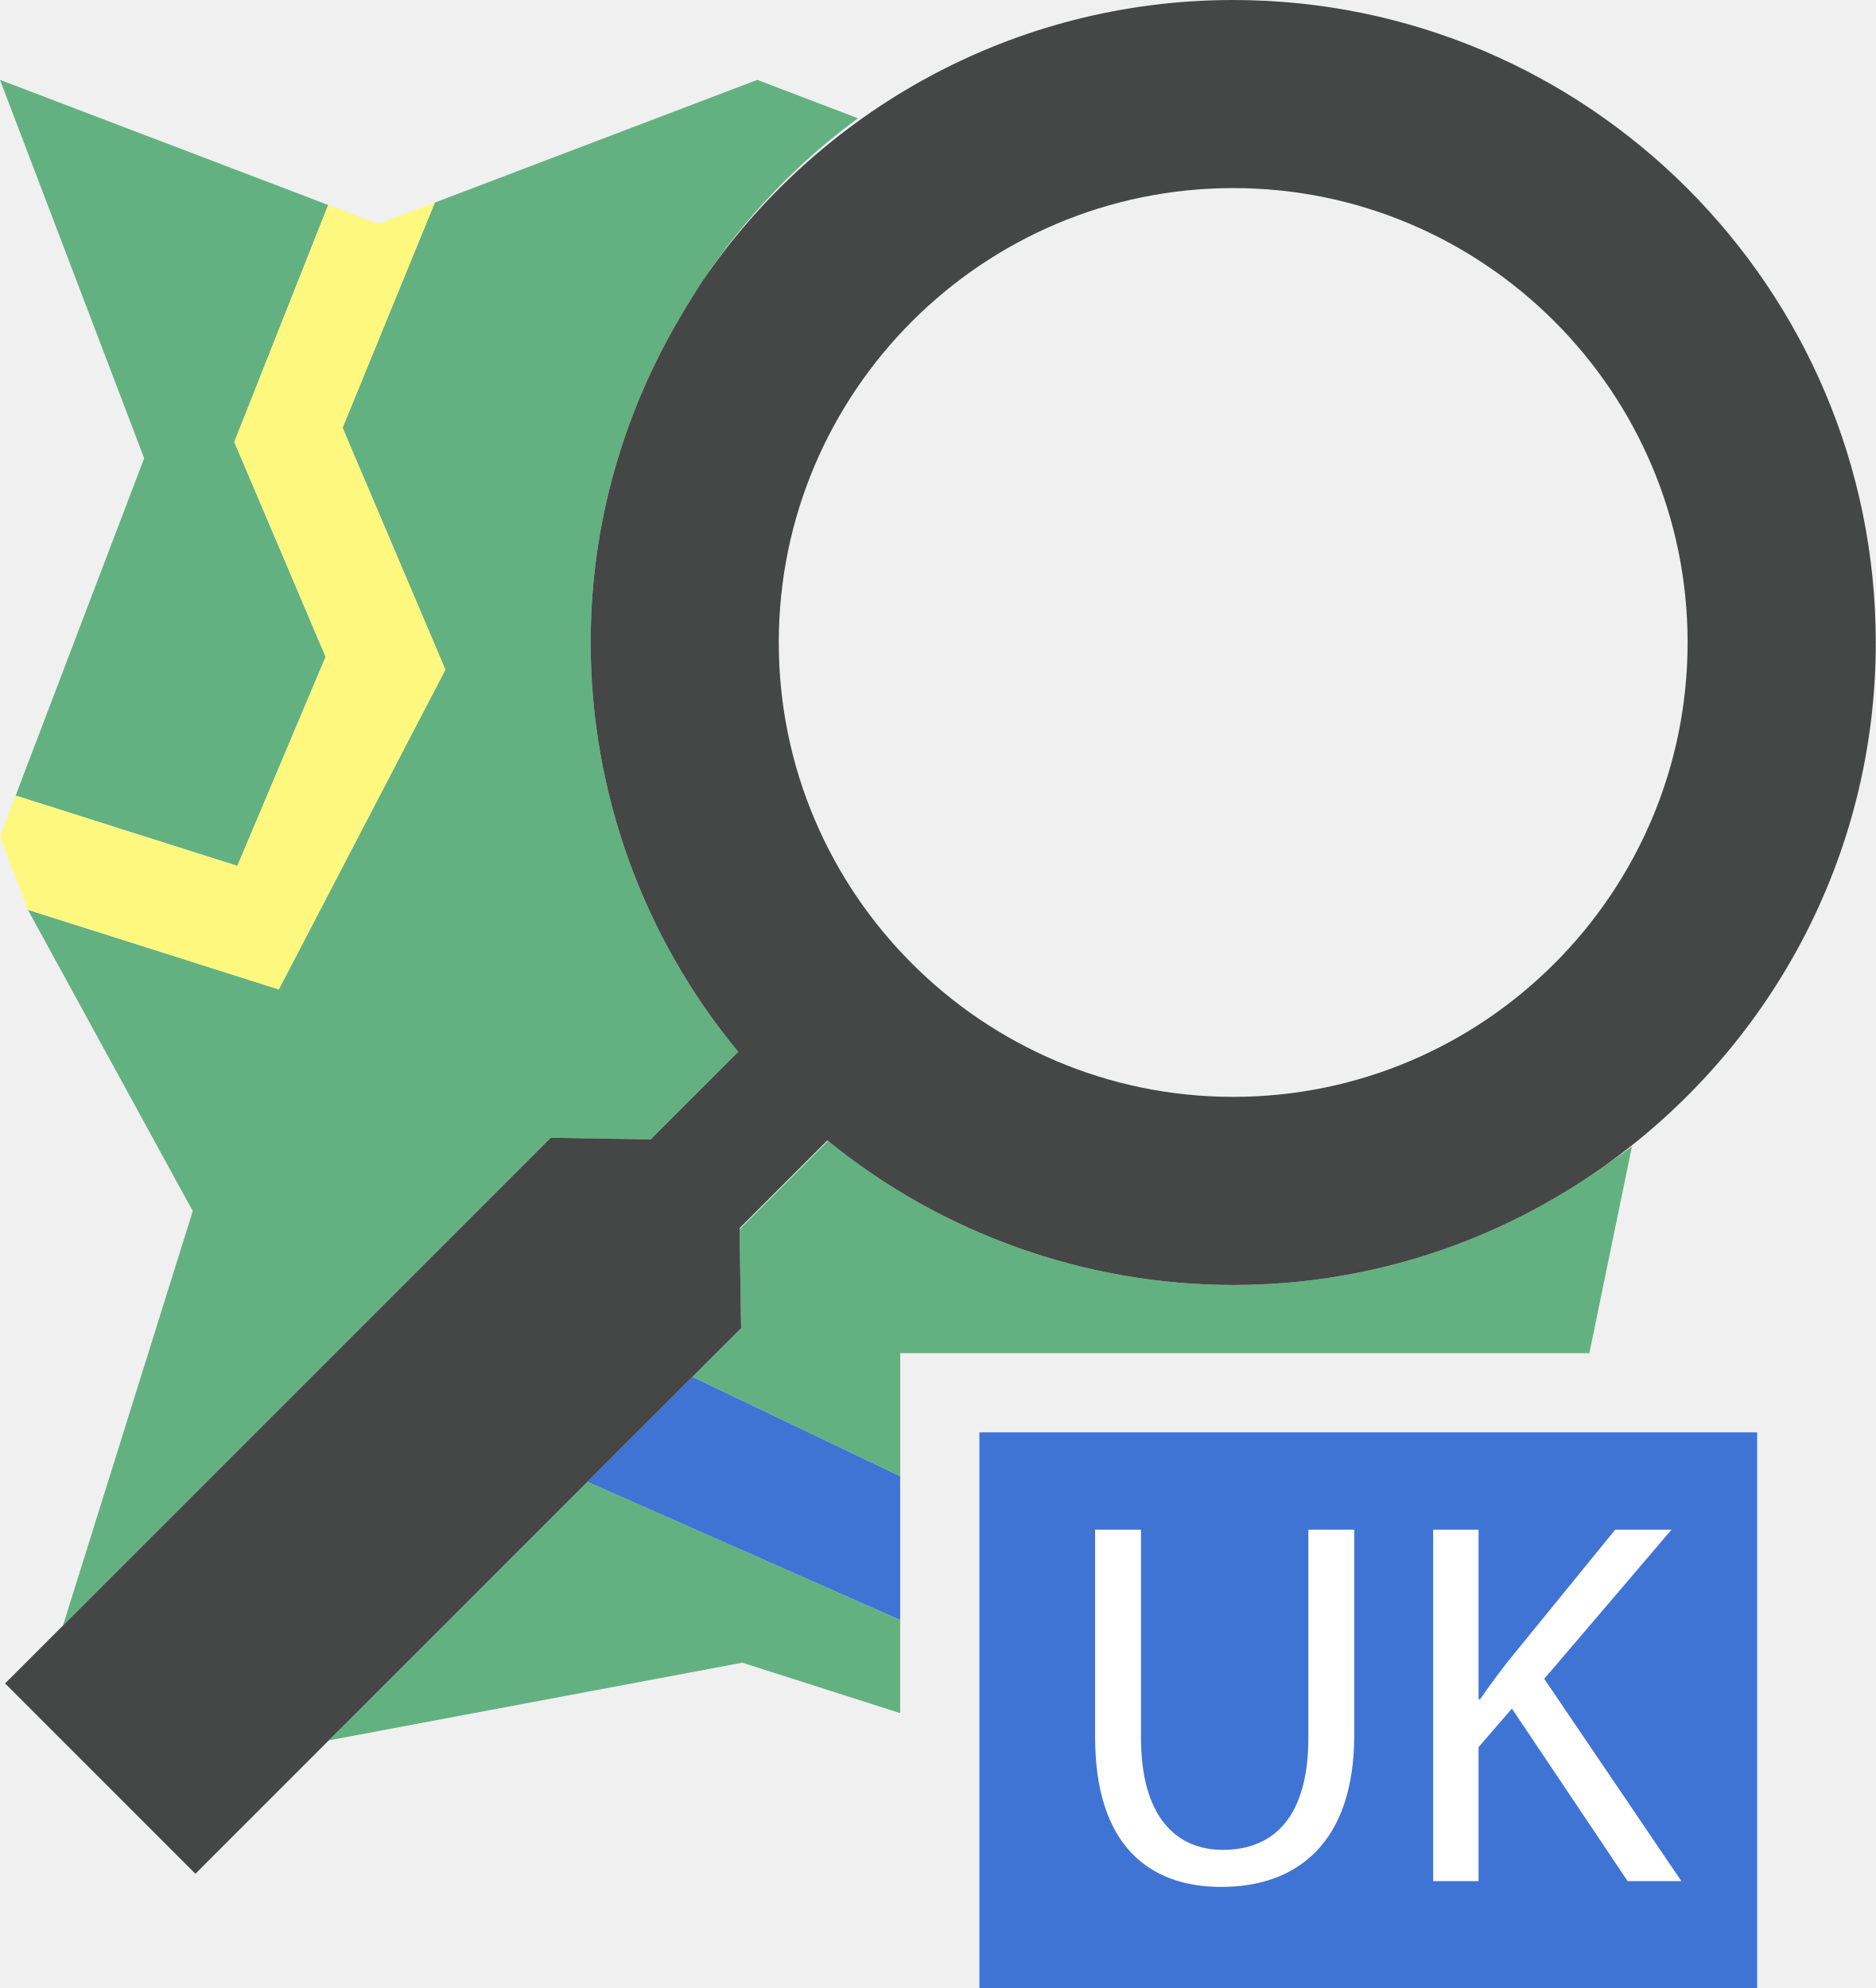
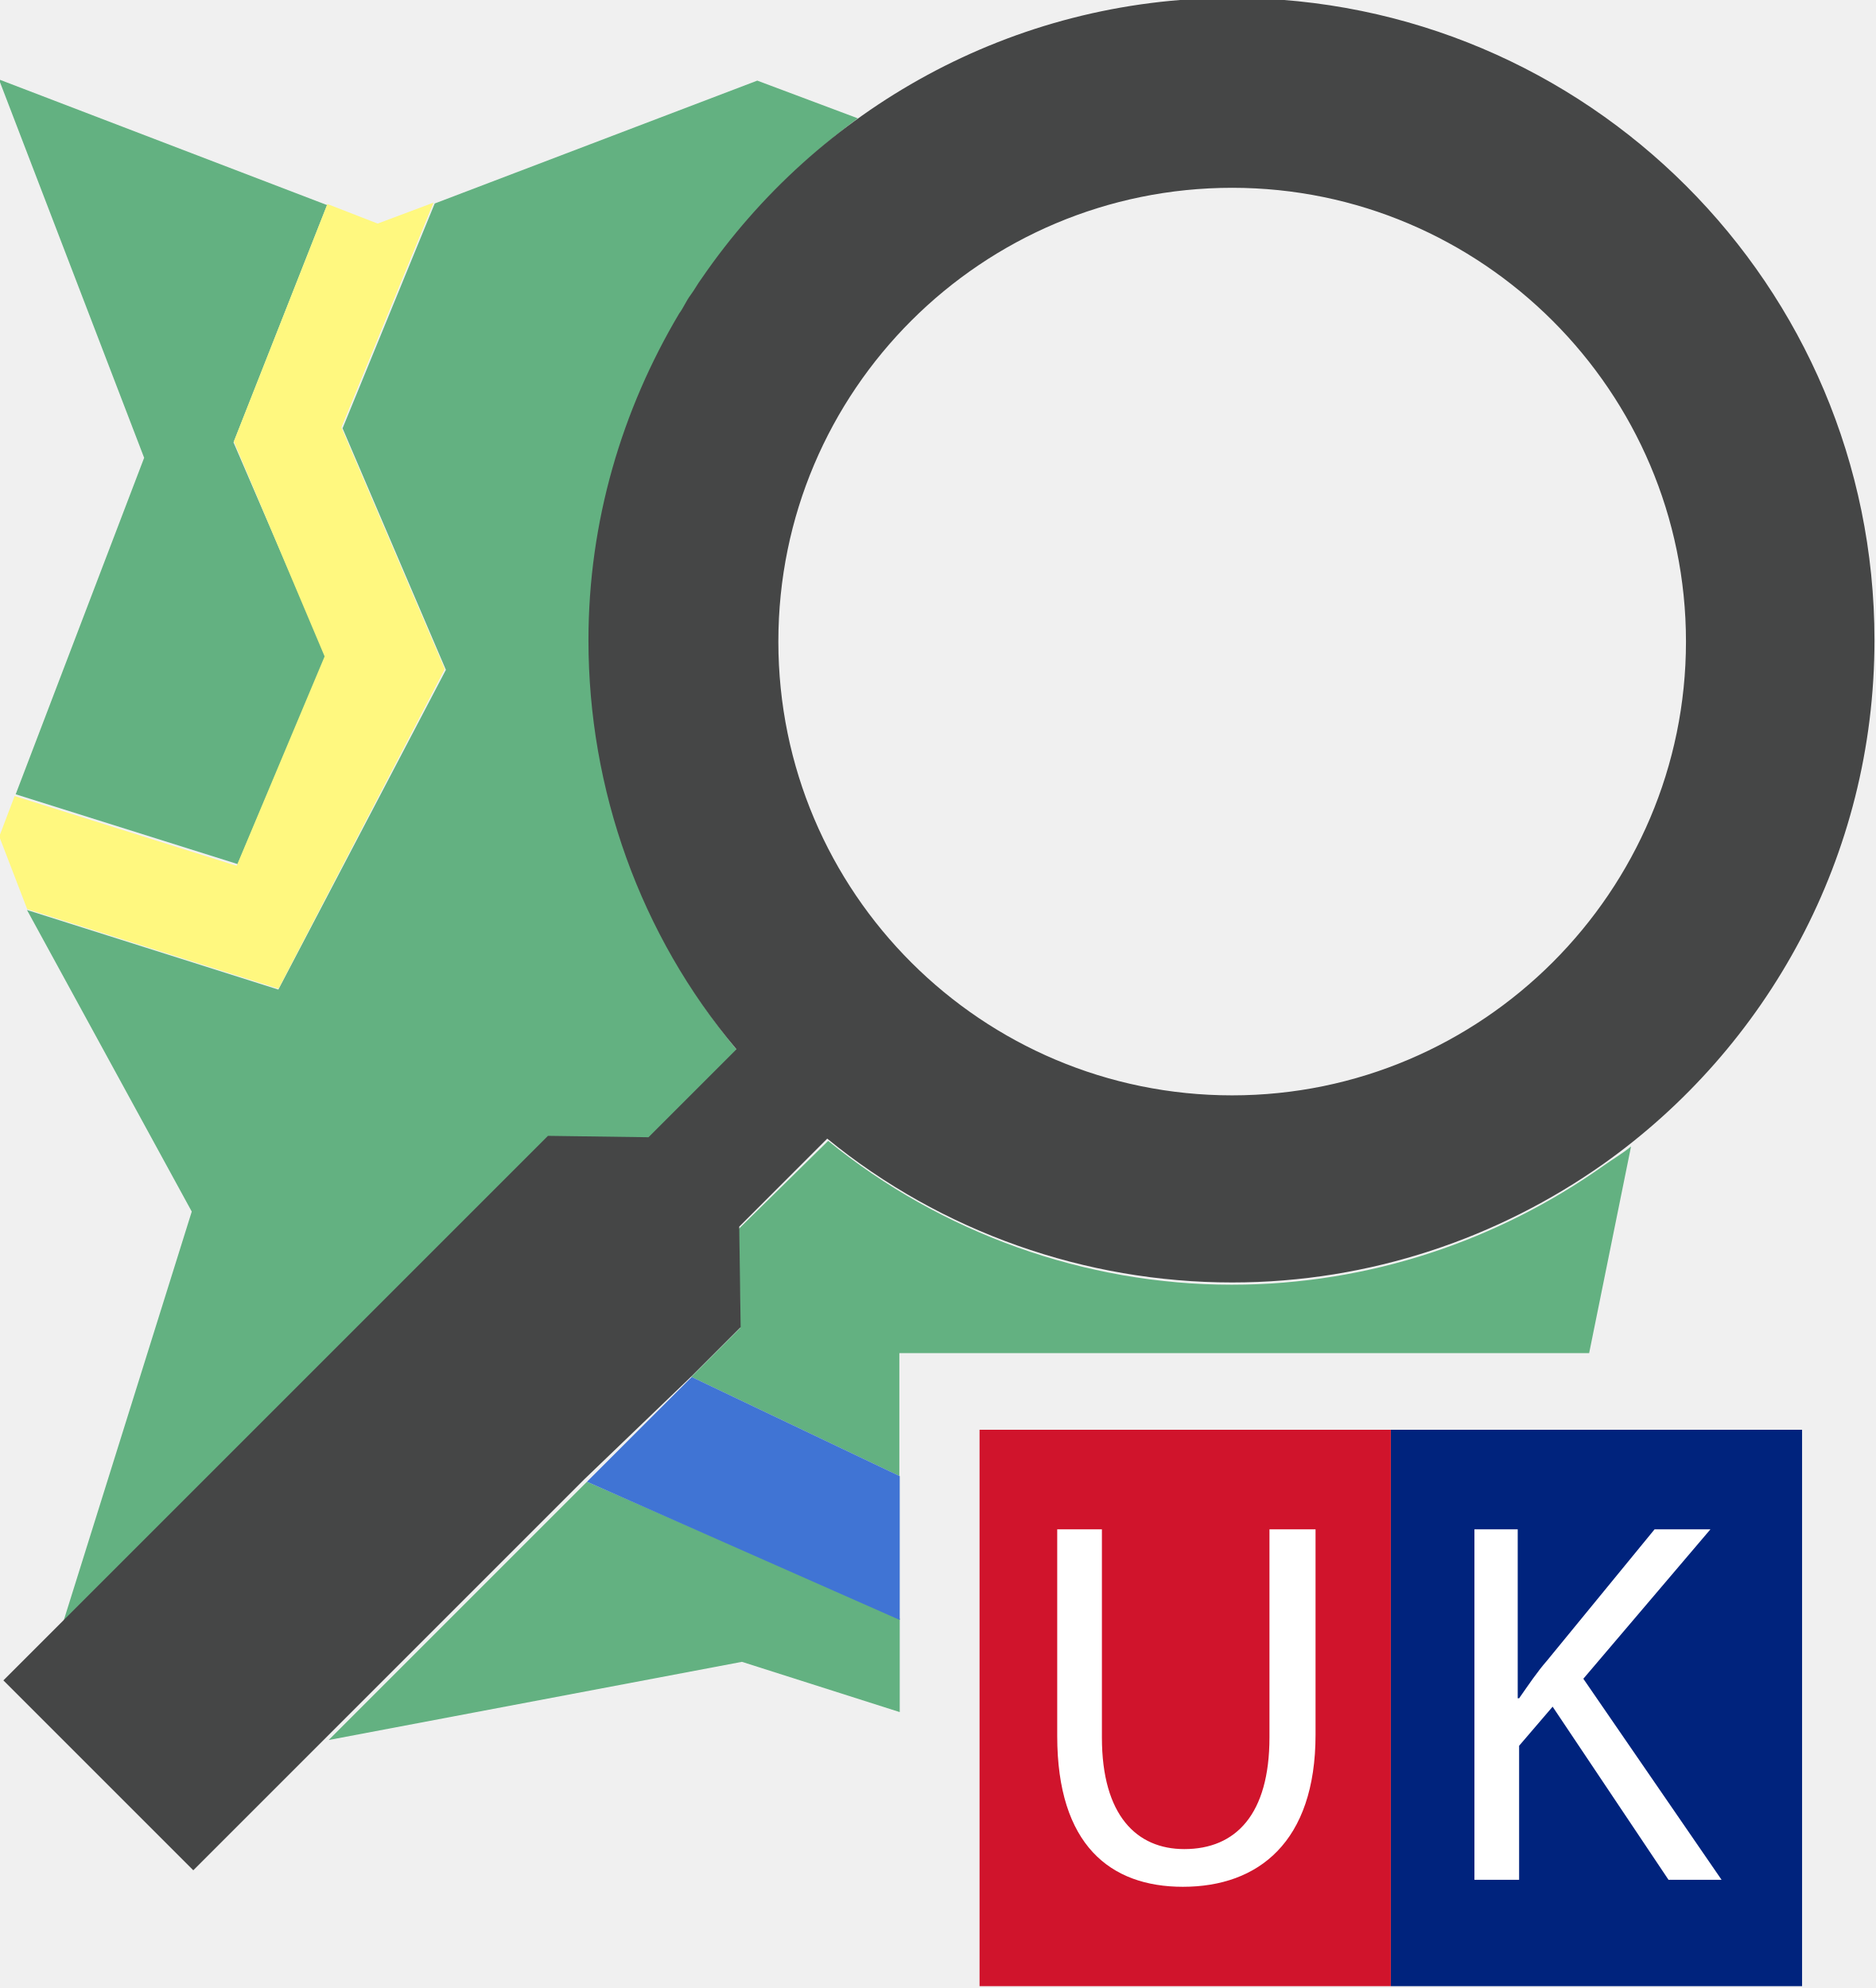
- <svg xmlns="http://www.w3.org/2000/svg" width="30.076mm" height="31.877mm" viewBox="0 0 30.076 31.877" version="1.1" id="svg5194">
-   <defs id="defs5188" />
+ <svg xmlns="http://www.w3.org/2000/svg" version="1.1" id="svg5194" x="0px" y="0px" viewBox="0 0 85.3 90.4" style="enable-background:new 0 0 85.3 90.4;" xml:space="preserve">
+   <style type="text/css">
+ 	.st0{fill:#00237D;}
+ 	.st1{fill:#63B181;}
+ 	.st2{fill:#4074D4;}
+ 	.st3{fill:#FFF87F;}
+ 	.st4{fill:#454646;}
+ 	.st5{fill:#D0142C;}
+ 	.st6{fill:#FFFFFF;}
+ </style>
  <g id="layer1" transform="translate(-131.8597,-260.5846)">
    <g id="g6953">
-       <g transform="matrix(0.6349125,0,0,-0.6349125,141.2788,284.3442)" id="g4801">
-         <path id="path4803" style="fill:#63b181;fill-opacity:1;fill-rule:nonzero;stroke:none" d="M 0,0 -6.532,-6.531 3.911,-4.569 7.897,-5.843 V -3.49 Z" />
+       <path id="path4829_1_" class="st0" d="M195.1,350.9h18.7v-25.3h-18.7V350.9z" />
+       <g id="g4801" transform="matrix(0.6349125,0,0,-0.6349125,141.2788,284.3442)">
+         <path id="path4803" class="st1" d="M27.2-68.7L8.7-87.2l29.6,5.6l11.3-3.6v6.7L27.2-68.7z" />
      </g>
-       <g transform="matrix(0.6349125,0,0,-0.6349125,145.1344,278.8777)" id="g4805">
-         <path id="path4807" style="fill:#63b181;fill-opacity:1;fill-rule:nonzero;stroke:none" d="m 0,0 -2.231,-2.232 0.038,-2.498 -1.23,-1.231 5.248,-2.51 v 1.109 2 h 2 15.404 l 1.075,5.222 C 20.079,-0.314 19.842,-0.473 19.608,-0.636 16.958,-2.52 13.728,-3.64 10.236,-3.64 6.511,-3.64 2.886,-2.348 0,0" />
+       <g id="g4805" transform="matrix(0.6349125,0,0,-0.6349125,145.1344,278.8777)">
+         <path id="path4807" class="st1" d="M38.4-52.9L32-59.2l0.1-7.1l-3.5-3.5l14.9-7.1v3.1v5.7h5.7     h43.7l3,14.8c-0.6-0.5-1.3-0.9-2-1.4c-7.5-5.3-16.7-8.5-26.6-8.5C56.8-63.2,46.5-59.5,38.4-52.9" />
      </g>
-       <g transform="matrix(0.6349125,0,0,-0.6349125,141.2788,284.3442)" id="g4809">
-         <path id="path4811" style="fill:#4074d4;fill-opacity:1;fill-rule:nonzero;stroke:none" d="M 0,0 7.897,-3.49 V 0.139 L 2.649,2.649 Z" />
+       <g id="g4809" transform="matrix(0.6349125,0,0,-0.6349125,141.2788,284.3442)">
+         <path id="path4811" class="st2" d="M27.2-68.7l22.4-9.9v10.3l-14.9,7.1L27.2-68.7z" />
      </g>
-       <g transform="matrix(0.6349125,0,0,-0.6349125,142.2932,278.8537)" id="g4813">
-         <path id="path4815" style="fill:#63b181;fill-opacity:1;fill-rule:nonzero;stroke:none" d="m 0,0 2.21,2.21 c -2.404,2.905 -3.726,6.565 -3.726,10.339 0,3.021 0.845,5.841 2.289,8.266 0.088,0.153 0.181,0.303 0.275,0.453 0.091,0.141 0.175,0.287 0.27,0.425 1.057,1.582 2.383,2.969 3.915,4.094 l -2.541,0.97 -8.145,-3.099 -10e-4,-0.001 h 10e-4 l -2.329,-5.687 2.596,-6.108 v 0 0 l -4.206,-8.075 -6.337,2.011 4.164,-7.61 -3.278,-10.468 12.319,12.319 z" />
+       <g id="g4813" transform="matrix(0.6349125,0,0,-0.6349125,142.2932,278.8537)">
+         <path id="path4815" class="st1" d="M30.1-52.8l6.3,6.3c-6.8,8.2-10.6,18.6-10.6,29.3     c0,8.6,2.4,16.6,6.5,23.4c0.2,0.4,0.5,0.9,0.8,1.3c0.3,0.4,0.5,0.8,0.8,1.2c3,4.5,6.8,8.4,11.1,11.6l-7.2,2.7l-23.1-8.8l0,0h0     L8.1-1.9l7.4-17.3l0,0l0,0L3.5-42.1l-18,5.7l11.8-21.6l-9.3-29.7L23-52.7L30.1-52.8z" />
      </g>
-       <g transform="matrix(0.6349125,0,0,-0.6349125,137.0806,271.1162)" id="g4817">
-         <path id="path4819" style="fill:#63b181;fill-opacity:1;fill-rule:nonzero;stroke:none" d="m 0,0 -2.306,5.426 2.371,5.985 -8.288,3.159 3.641,-9.555 -3.246,-8.519 5.599,-1.777 z" />
+       <g id="g4817" transform="matrix(0.6349125,0,0,-0.6349125,137.0806,271.1162)">
+         <path id="path4819" class="st1" d="M15.1-30.4L8.5-15.1l6.7,17l-23.5,9L2.1-16.2l-9.2-24.1     l15.9-5L15.1-30.4z" />
      </g>
-       <g transform="matrix(0.6349125,0,0,-0.6349125,139.0007,271.3227)" id="g4821">
-         <path id="path4823" style="fill:#fff87f;fill-opacity:1;fill-rule:nonzero;stroke:none" d="m 0,0 v 0 l -2.596,6.108 v 0.001 l 2.328,5.686 v 0 l -1.424,-0.541 -1.267,0.482 -2.371,-5.985 2.306,-5.426 -2.229,-5.281 -5.599,1.777 -0.395,-1.037 0.703,-1.847 0.001,-0.001 6.336,-2.011 z" />
+       <g id="g4821" transform="matrix(0.6349125,0,0,-0.6349125,139.0007,271.3227)">
+         <path id="path4823" class="st3" d="M20.6-31L20.6-31l-7.4,17.3v0l6.6,16.1l0,0l-4-1.5l-3.6,1.4     l-6.7-17l6.5-15.4l-6.3-15l-15.9,5l-1.1-2.9l2-5.2l0,0l18-5.7L20.6-31z" />
      </g>
-       <g transform="matrix(0.6349125,0,0,-0.6349125,151.6325,263.6005)" id="g4825">
-         <path id="path4827" style="fill:#454646;fill-opacity:1;fill-rule:nonzero;stroke:none" d="m 0,0 c 6.328,0 11.475,-5.148 11.475,-11.476 0,-6.327 -5.148,-11.475 -11.475,-11.475 -6.327,0 -11.476,5.148 -11.476,11.475 C -11.476,-5.149 -6.328,0 0,0 m -13.658,-30.023 1.231,1.231 -0.039,2.498 v 0.027 l 2.216,2.216 c 0.005,-0.004 0.01,-0.007 0.015,-0.011 2.886,-2.348 6.511,-3.64 10.237,-3.64 3.492,0 6.721,1.12 9.371,3.004 4.14,2.943 6.854,7.767 6.854,13.222 C 16.226,-2.529 8.947,4.75 0,4.75 c -5.557,0 -10.466,-2.81 -13.392,-7.081 -0.095,-0.138 -0.179,-0.284 -0.27,-0.425 -0.095,-0.149 -0.185,-0.301 -0.275,-0.453 -1.444,-2.425 -2.289,-5.245 -2.289,-8.266 0,-3.774 1.322,-7.435 3.726,-10.339 l -2.21,-2.21 -2.524,0.039 -12.319,-12.319 -1.461,-1.461 4.806,-4.807 3.369,3.369 6.532,6.531 z" />
+       <g id="g4825" transform="matrix(0.6349125,0,0,-0.6349125,151.6325,263.6005)">
+         <path id="path4827" class="st4" d="M57.1-8.7c17.9,0,32.5-14.6,32.5-32.5     c0-17.9-14.6-32.5-32.5-32.5S24.6-59.2,24.6-41.2S39.2-8.7,57.1-8.7 M18.4-93.8l3.5,3.5l-0.1,7.1v0.1l6.3,6.3c0,0,0,0,0,0     c8.2-6.7,18.5-10.3,29-10.3c9.9,0,19.1,3.2,26.6,8.5c11.7,8.3,19.4,22,19.4,37.5c0,25.4-20.6,46-46,46c-15.8,0-29.7-8-38-20.1     c-0.3-0.4-0.5-0.8-0.8-1.2c-0.3-0.4-0.5-0.9-0.8-1.3c-4.1-6.9-6.5-14.9-6.5-23.4c0-10.7,3.7-21.1,10.6-29.3l-6.3-6.3l-7.2,0.1     l-34.9-34.9l-4.1-4.1l13.6-13.6l9.5,9.5l18.5,18.5L18.4-93.8z" />
      </g>
-       <path id="path4829" style="fill:#4074d4;fill-opacity:1;fill-rule:nonzero;stroke:none;stroke-width:0.635" d="m 147.563,292.462 h 12.47 v -8.91 h -12.47 z" />
-       <g transform="matrix(0.6349125,0,0,-0.6349125,150.1539,285.1132)" id="g4831">
-         <path id="path4833" style="fill:#ffffff;fill-opacity:1;fill-rule:nonzero;stroke:none" d="m 0,0 v -5.254 c 0,-1.989 0.882,-2.831 2.067,-2.831 1.317,0 2.16,0.869 2.16,2.831 V 0 h 1.159 v -5.175 c 0,-2.726 -1.436,-3.846 -3.358,-3.846 -1.817,0 -3.187,1.041 -3.187,3.793 V 0 Z" />
+       <path id="path4829" class="st5" d="M176.4,350.9h18.7v-25.3h-18.7V350.9z" />
+       <g id="g4831" transform="matrix(0.6349125,0,0,-0.6349125,150.1539,285.1132)">
+         <path id="path4833" class="st6" d="M50.1-70.9v-14.9c0-5.6,2.5-8,5.9-8c3.7,0,6.1,2.5,6.1,8     v14.9h3.3v-14.7c0-7.7-4.1-10.9-9.5-10.9c-5.2,0-9,3-9,10.8v14.8H50.1z" />
      </g>
-       <g transform="matrix(0.6349125,0,0,-0.6349125,154.8388,285.1132)" id="g4835">
-         <path id="path4837" style="fill:#ffffff;fill-opacity:1;fill-rule:nonzero;stroke:none" d="m 0,0 h 1.146 v -4.28 h 0.039 c 0.237,0.342 0.474,0.659 0.698,0.948 L 4.596,0 H 6.018 L 2.805,-3.766 6.268,-8.875 H 4.911 L 1.988,-4.517 1.146,-5.491 V -8.875 H 0 Z" />
+       <g id="g4835" transform="matrix(0.6349125,0,0,-0.6349125,154.8388,285.1132)">
+         <path id="path4837" class="st6" d="M69.3-70.9h3.2V-83h0.1c0.7,1,1.3,1.9,2,2.7l7.7,9.4h4     l-9.1-10.7L87.1-96h-3.8l-8.3,12.4l-2.4-2.8V-96h-3.2V-70.9z" />
      </g>
    </g>
  </g>
</svg>
